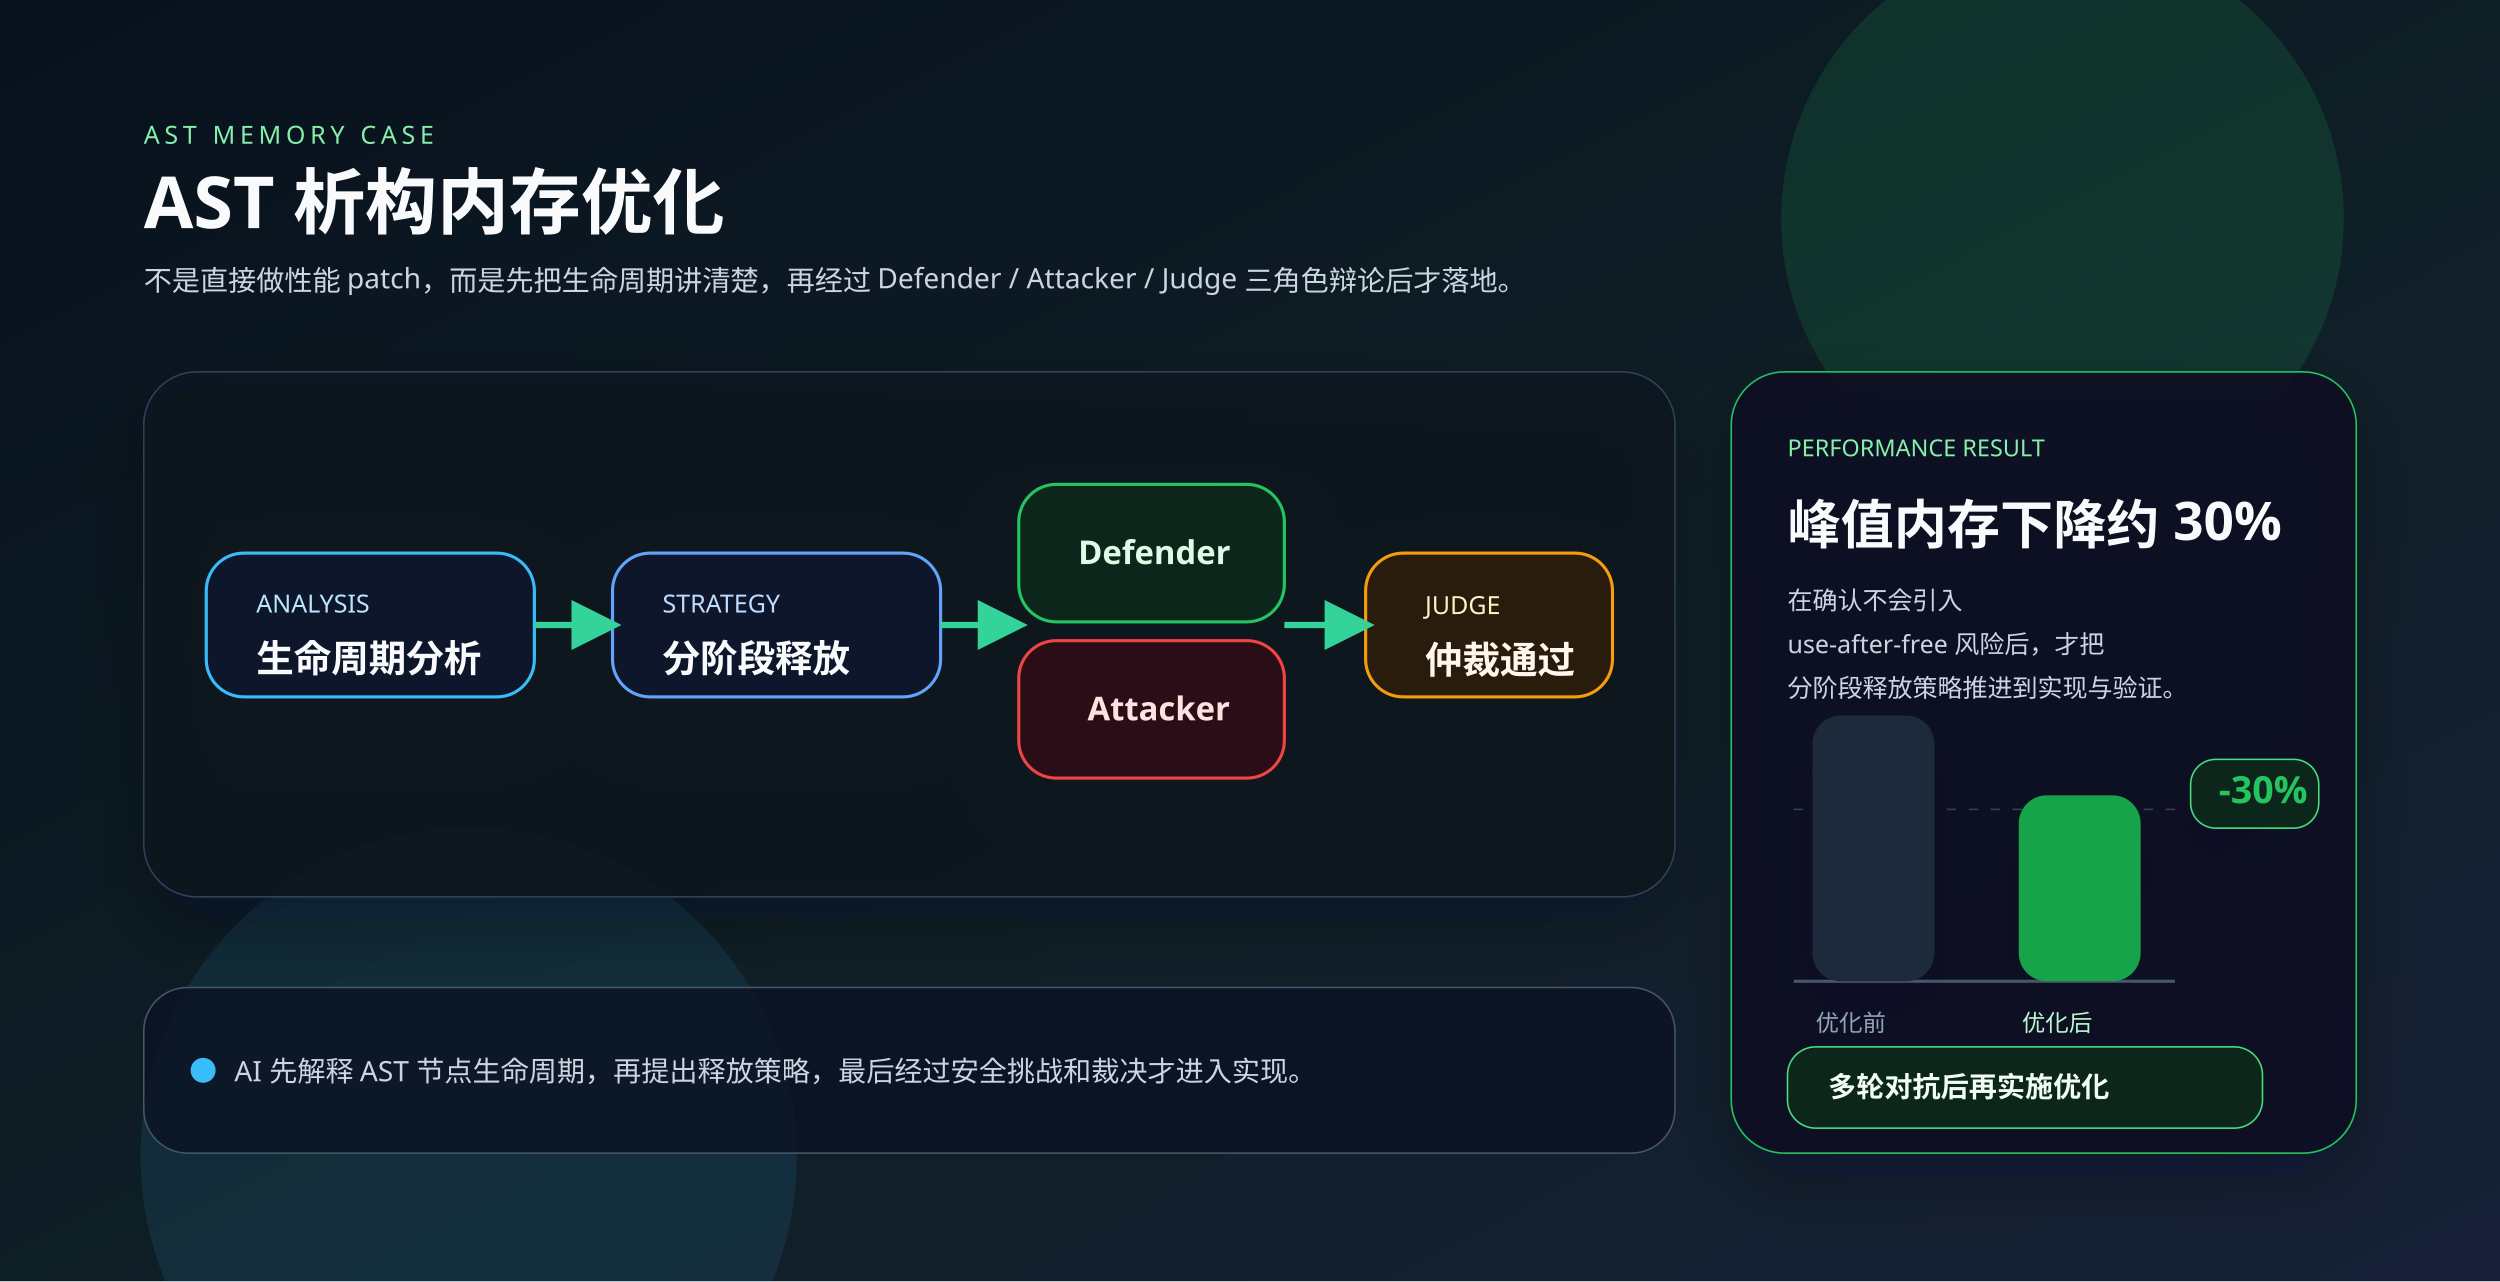
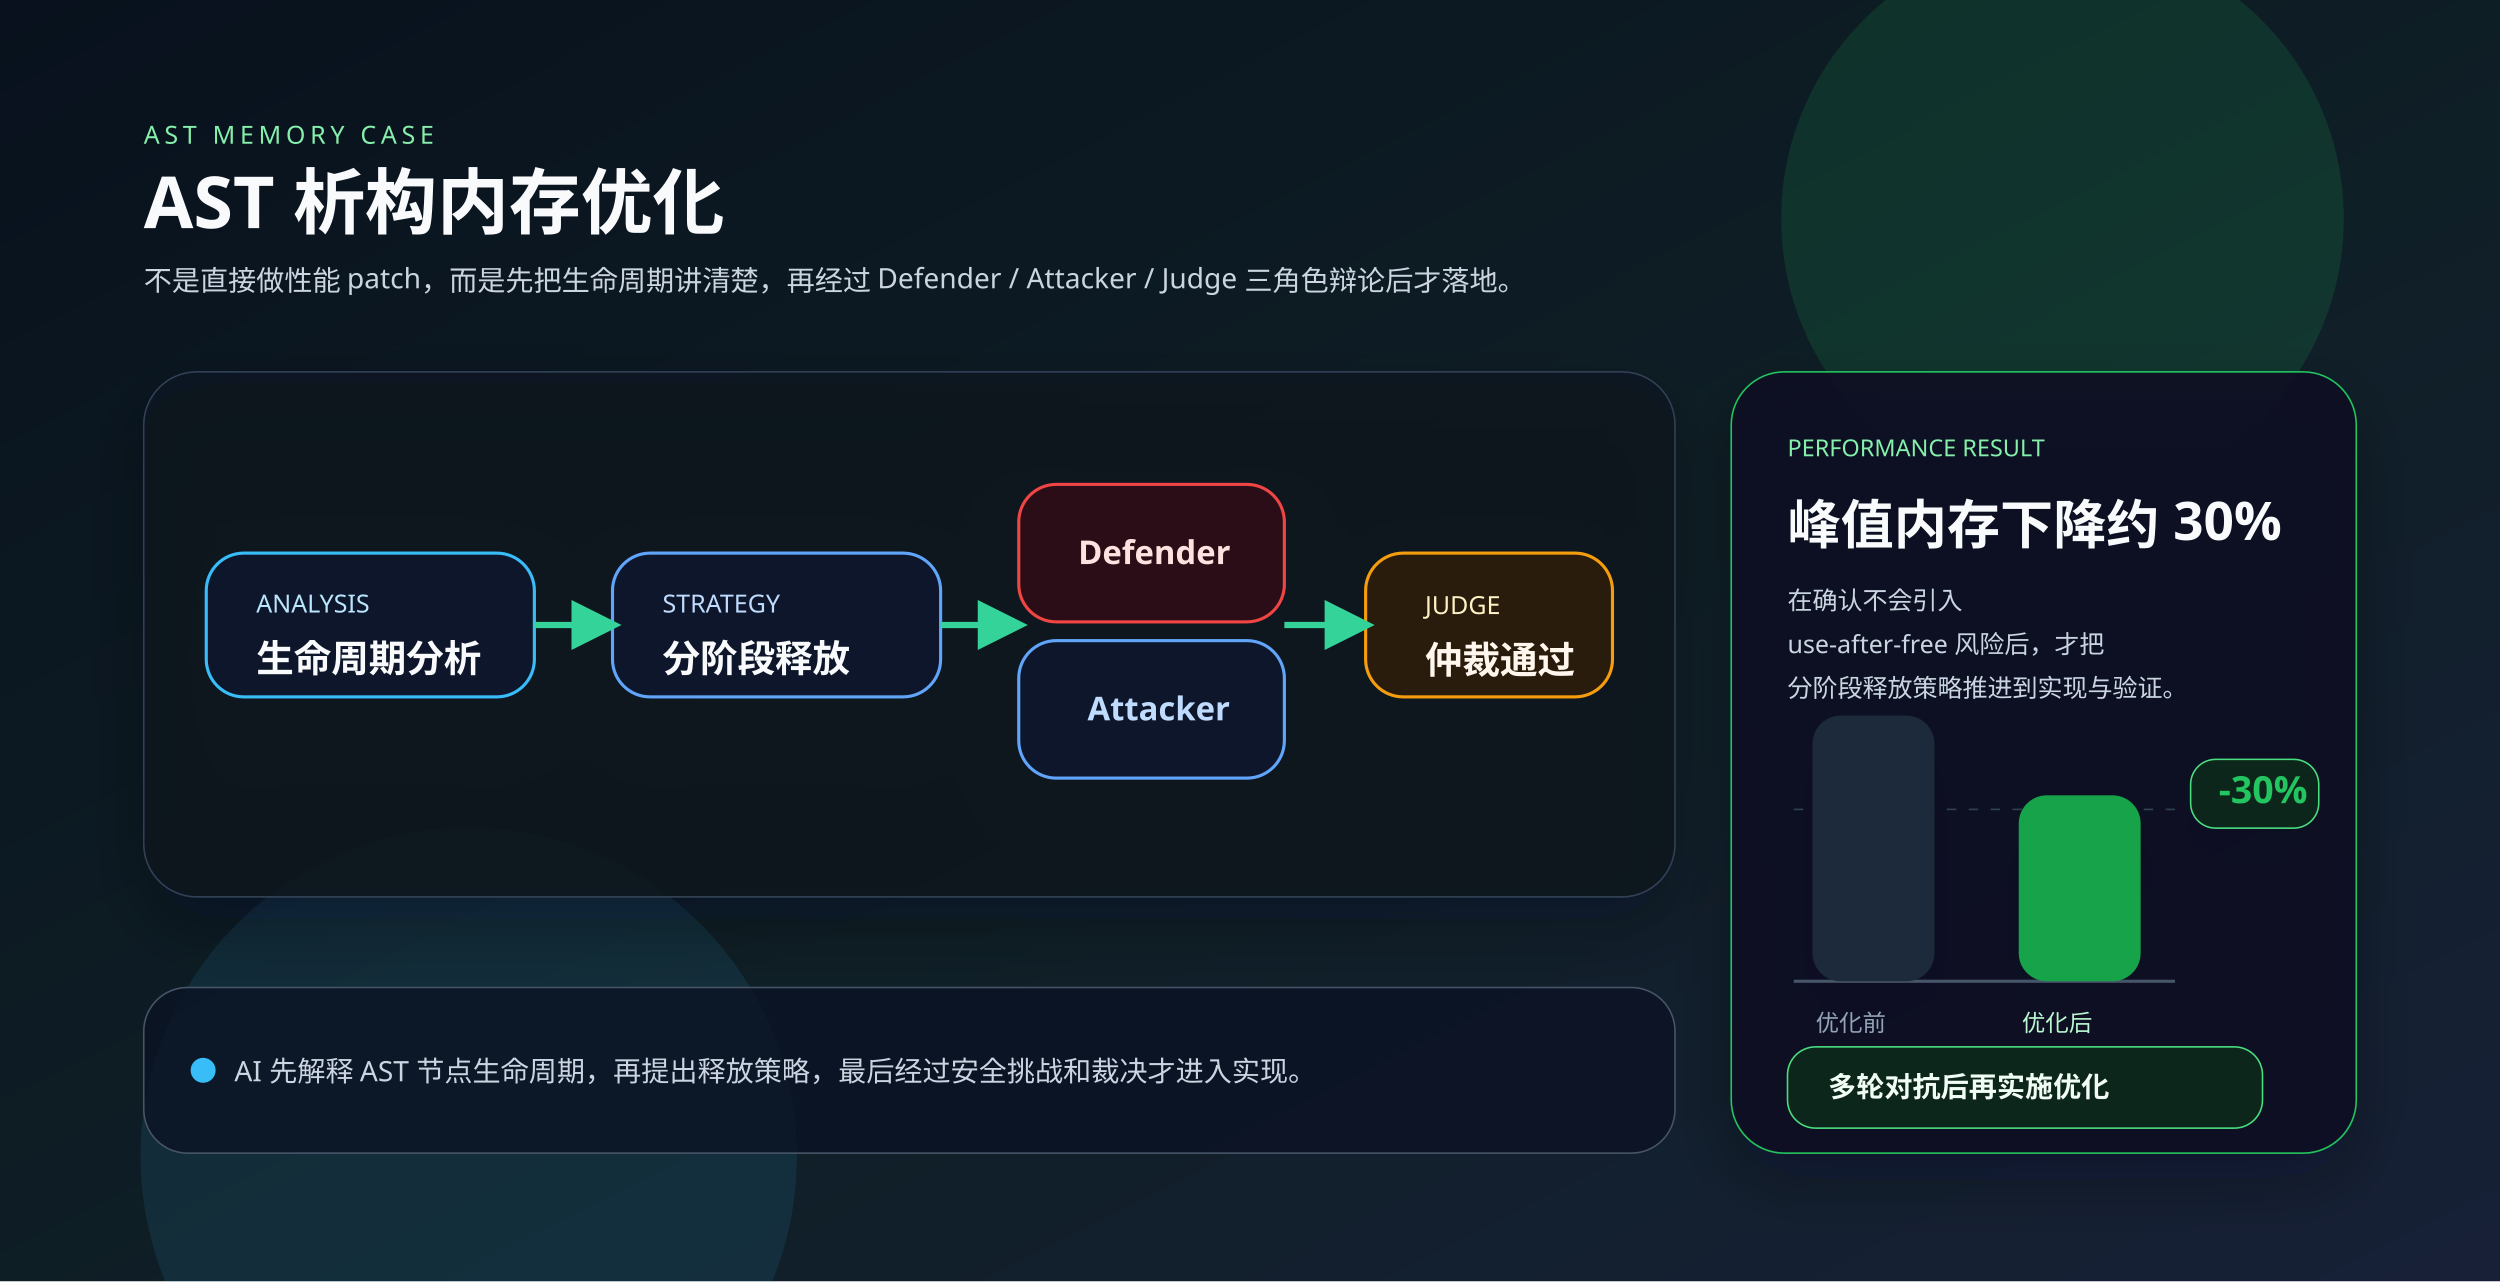
<svg xmlns="http://www.w3.org/2000/svg" viewBox="0 0 1600 820" role="img" aria-labelledby="title desc">
  <defs>
    <linearGradient id="bgAst" x1="0" y1="0" x2="1" y2="1">
      <stop offset="0%" stop-color="#08111d" />
      <stop offset="55%" stop-color="#0f1f26" />
      <stop offset="100%" stop-color="#172037" />
    </linearGradient>
    <filter id="shadowAst" x="-20%" y="-20%" width="140%" height="140%">
      <feDropShadow dx="0" dy="18" stdDeviation="20" flood-color="#020617" flood-opacity="0.34" />
    </filter>
    <marker id="arrowAst" viewBox="0 0 10 10" refX="8.2" refY="5" markerWidth="8" markerHeight="8" orient="auto-start-reverse">
      <path d="M0,0 L10,5 L0,10 z" fill="#34d399" />
    </marker>
  </defs>
  <rect width="1600" height="820" fill="url(#bgAst)" />
  <circle cx="1320" cy="140" r="180" fill="#22c55e" fill-opacity="0.14" />
  <circle cx="300" cy="740" r="210" fill="#38bdf8" fill-opacity="0.10" />
  <text x="92" y="92" fill="#86efac" font-size="16" font-family="Segoe UI, PingFang SC, Microsoft YaHei, sans-serif" letter-spacing="3">AST MEMORY CASE</text>
  <text x="92" y="146" fill="#f8fafc" font-size="46" font-weight="700" font-family="Segoe UI, PingFang SC, Microsoft YaHei, sans-serif">AST 析构内存优化</text>
  <text x="92" y="186" fill="#cbd5e1" font-size="18" font-family="Segoe UI, PingFang SC, Microsoft YaHei, sans-serif">不是直接做性能 patch，而是先把生命周期讲清楚，再经过 Defender / Attacker / Judge 三角色辩论后才落地。</text>
  <g filter="url(#shadowAst)">
    <rect x="92" y="238" width="980" height="336" rx="34" fill="#0b1223" fill-opacity="0.84" stroke="#334155" />
    <rect x="132" y="354" width="210" height="92" rx="24" fill="#0f172a" stroke="#38bdf8" stroke-width="2" />
    <text x="164" y="392" fill="#bae6fd" font-size="16" font-family="Segoe UI, PingFang SC, Microsoft YaHei, sans-serif">ANALYSIS</text>
    <text x="164" y="430" fill="#f8fafc" font-size="24" font-weight="700" font-family="Segoe UI, PingFang SC, Microsoft YaHei, sans-serif">生命周期分析</text>
    <rect x="392" y="354" width="210" height="92" rx="24" fill="#0f172a" stroke="#60a5fa" stroke-width="2" />
    <text x="424" y="392" fill="#bfdbfe" font-size="16" font-family="Segoe UI, PingFang SC, Microsoft YaHei, sans-serif">STRATEGY</text>
    <text x="424" y="430" fill="#f8fafc" font-size="24" font-weight="700" font-family="Segoe UI, PingFang SC, Microsoft YaHei, sans-serif">分阶段释放</text>
-     <rect x="652" y="310" width="170" height="88" rx="24" fill="#10261a" stroke="#22c55e" stroke-width="2" />
-     <text x="690" y="361" fill="#dcfce7" font-size="21" font-weight="700" font-family="Segoe UI, PingFang SC, Microsoft YaHei, sans-serif">Defender</text>
-     <rect x="652" y="410" width="170" height="88" rx="24" fill="#2a1013" stroke="#ef4444" stroke-width="2" />
-     <text x="696" y="461" fill="#fee2e2" font-size="21" font-weight="700" font-family="Segoe UI, PingFang SC, Microsoft YaHei, sans-serif">Attacker</text>
+     <rect x="652" y="310" width="170" height="88" rx="24" fill="#2a1013" stroke="#ef4444" stroke-width="2" />
+     <text x="690" y="361" fill="#fee2e2" font-size="21" font-weight="700" font-family="Segoe UI, PingFang SC, Microsoft YaHei, sans-serif">Defender</text>
+     <rect x="652" y="410" width="170" height="88" rx="24" fill="#0f172a" stroke="#60a5fa" stroke-width="2" />
+     <text x="696" y="461" fill="#bfdbfe" font-size="21" font-weight="700" font-family="Segoe UI, PingFang SC, Microsoft YaHei, sans-serif">Attacker</text>
    <rect x="874" y="354" width="158" height="92" rx="24" fill="#2b1b08" stroke="#f59e0b" stroke-width="2" />
    <text x="912" y="393" fill="#fef3c7" font-size="16" font-family="Segoe UI, PingFang SC, Microsoft YaHei, sans-serif">JUDGE</text>
    <text x="912" y="431" fill="#fff7ed" font-size="24" font-weight="700" font-family="Segoe UI, PingFang SC, Microsoft YaHei, sans-serif">仲裁通过</text>
  </g>
  <path d="M342 400H392" stroke="#34d399" stroke-width="4" marker-end="url(#arrowAst)" />
  <path d="M602 400H652" stroke="#34d399" stroke-width="4" marker-end="url(#arrowAst)" />
  <path d="M822 400H874" stroke="#34d399" stroke-width="4" marker-end="url(#arrowAst)" />
  <g filter="url(#shadowAst)">
    <rect x="1108" y="238" width="400" height="500" rx="34" fill="#0b1223" fill-opacity="0.88" stroke="#22c55e" />
    <text x="1144" y="292" fill="#86efac" font-size="15" font-family="Segoe UI, PingFang SC, Microsoft YaHei, sans-serif">PERFORMANCE RESULT</text>
    <text x="1144" y="348" fill="#f8fafc" font-size="34" font-weight="700" font-family="Segoe UI, PingFang SC, Microsoft YaHei, sans-serif">峰值内存下降约 30%</text>
    <text x="1144" y="390" fill="#cbd5e1" font-size="16" font-family="Segoe UI, PingFang SC, Microsoft YaHei, sans-serif">
      <tspan x="1144" y="390">在确认不会引入</tspan>
      <tspan x="1144" dy="28">use-after-free 风险后，才把</tspan>
      <tspan x="1144" dy="28">分阶段释放策略推进到实现与验证。</tspan>
    </text>
    <line x1="1148" y1="628" x2="1392" y2="628" stroke="#475569" stroke-width="2" />
    <line x1="1148" y1="518" x2="1392" y2="518" stroke="#334155" stroke-width="1" stroke-dasharray="6 8" />
    <rect x="1160" y="458" width="78" height="170" rx="18" fill="#1e293b" />
    <rect x="1292" y="509" width="78" height="119" rx="18" fill="#16a34a" />
    <rect x="1402" y="486" width="82" height="44" rx="16" fill="#10261a" stroke="#4ade80" />
    <text x="1420" y="514" fill="#22c55e" font-size="24" font-weight="700" font-family="Segoe UI, PingFang SC, Microsoft YaHei, sans-serif">-30%</text>
    <text x="1162" y="660" fill="#94a3b8" font-size="15" font-family="Segoe UI, PingFang SC, Microsoft YaHei, sans-serif">优化前</text>
    <text x="1294" y="660" fill="#bbf7d0" font-size="15" font-family="Segoe UI, PingFang SC, Microsoft YaHei, sans-serif">优化后</text>
    <rect x="1144" y="670" width="304" height="52" rx="18" fill="#10261a" stroke="#4ade80" />
    <text x="1170" y="702" fill="#f0fdf4" font-size="18" font-weight="700" font-family="Segoe UI, PingFang SC, Microsoft YaHei, sans-serif">多轮对抗后再实施优化</text>
  </g>
  <rect x="92" y="632" width="980" height="106" rx="28" fill="#0b1223" fill-opacity="0.8" stroke="#475569" />
  <circle cx="130" cy="685" r="8" fill="#38bdf8" />
  <text x="150" y="692" fill="#cbd5e1" font-size="18" font-family="Segoe UI, PingFang SC, Microsoft YaHei, sans-serif">AI 先解释 AST 节点生命周期，再提出释放策略，最后经过安全挑战和裁决才进入实现。</text>
</svg>
